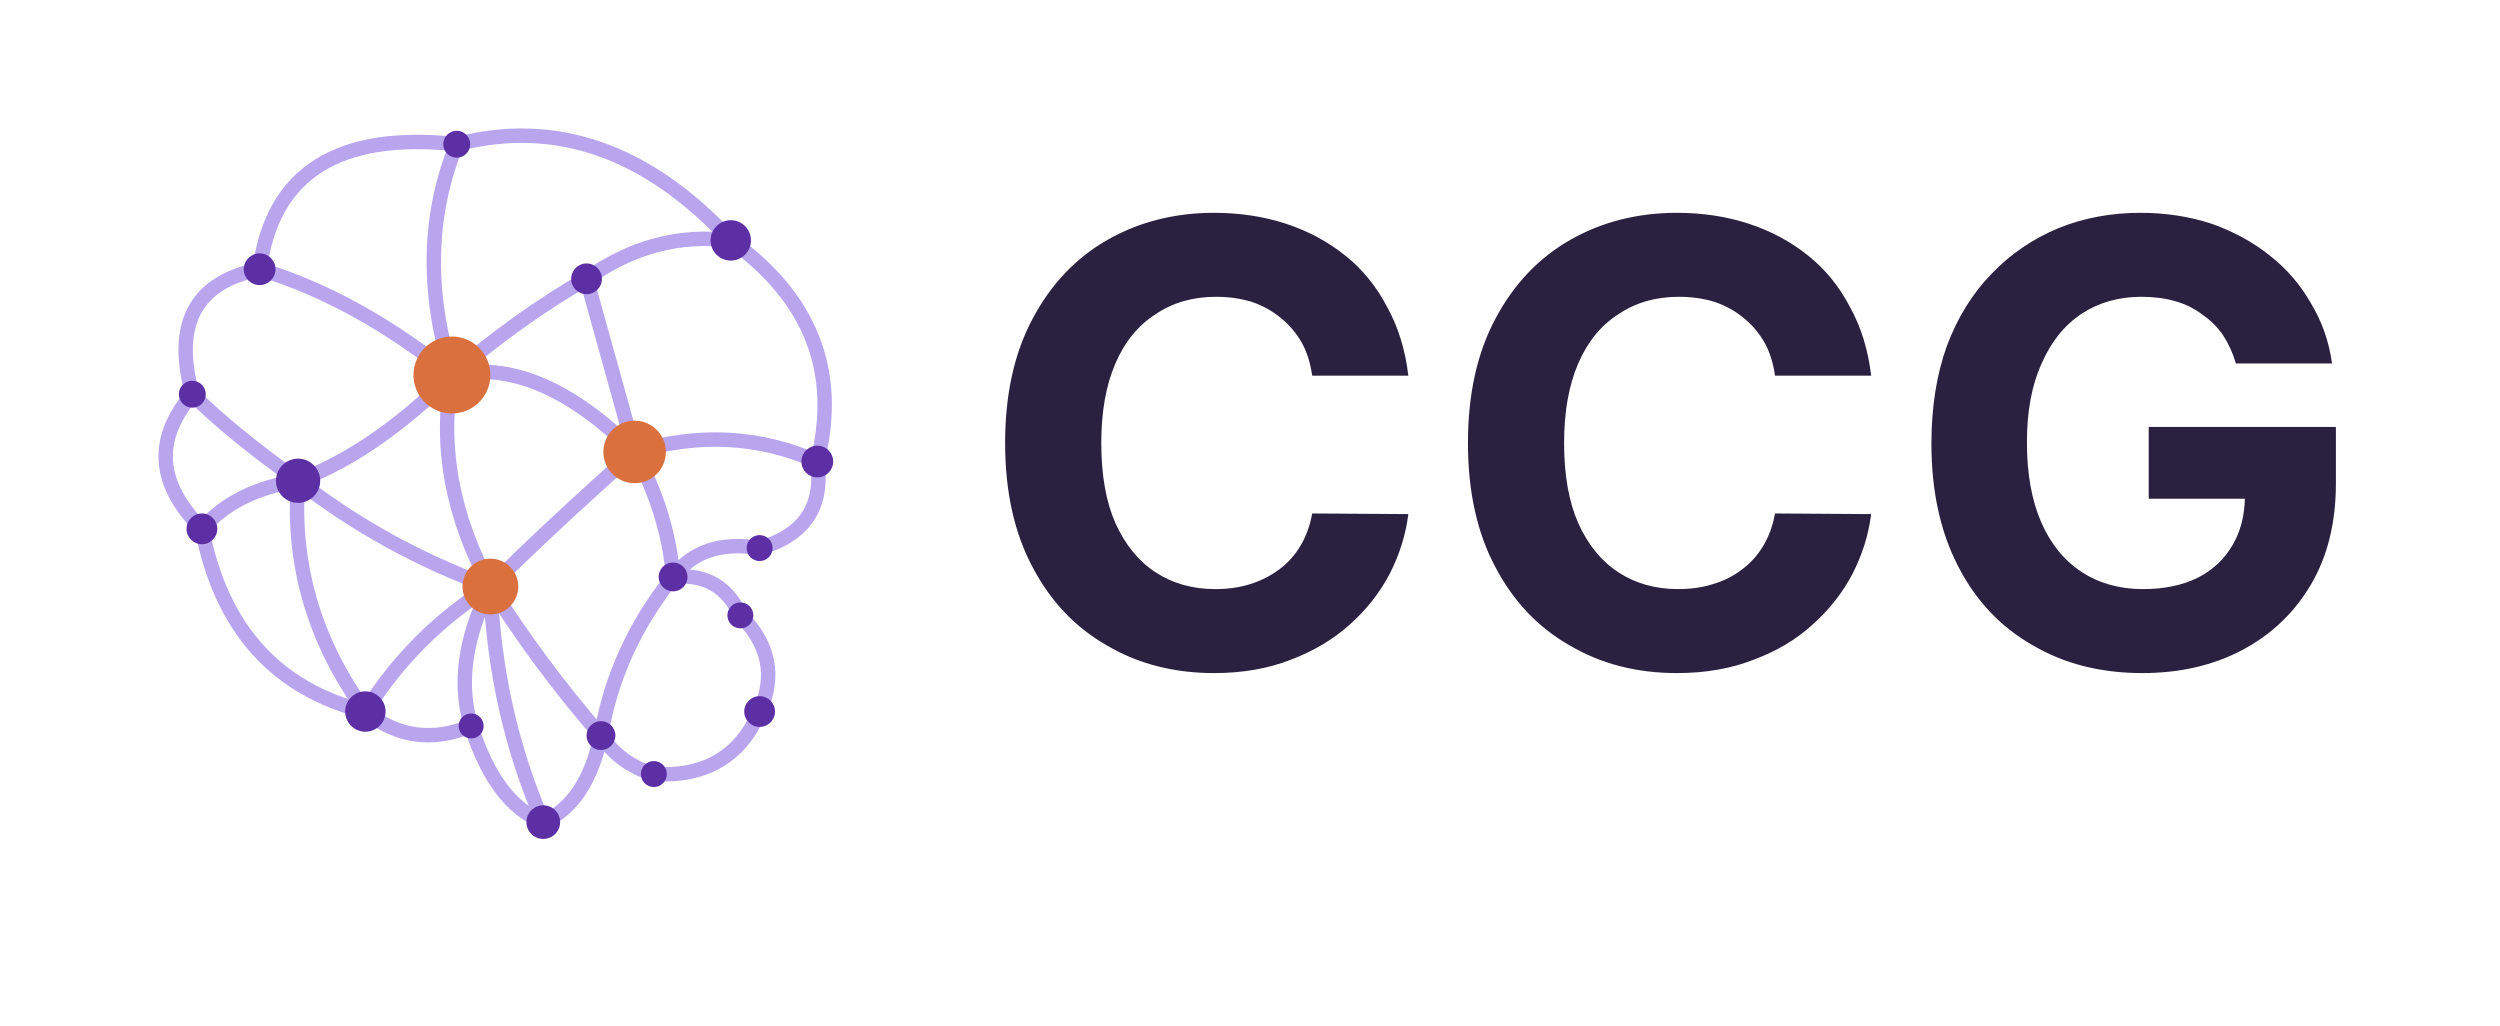
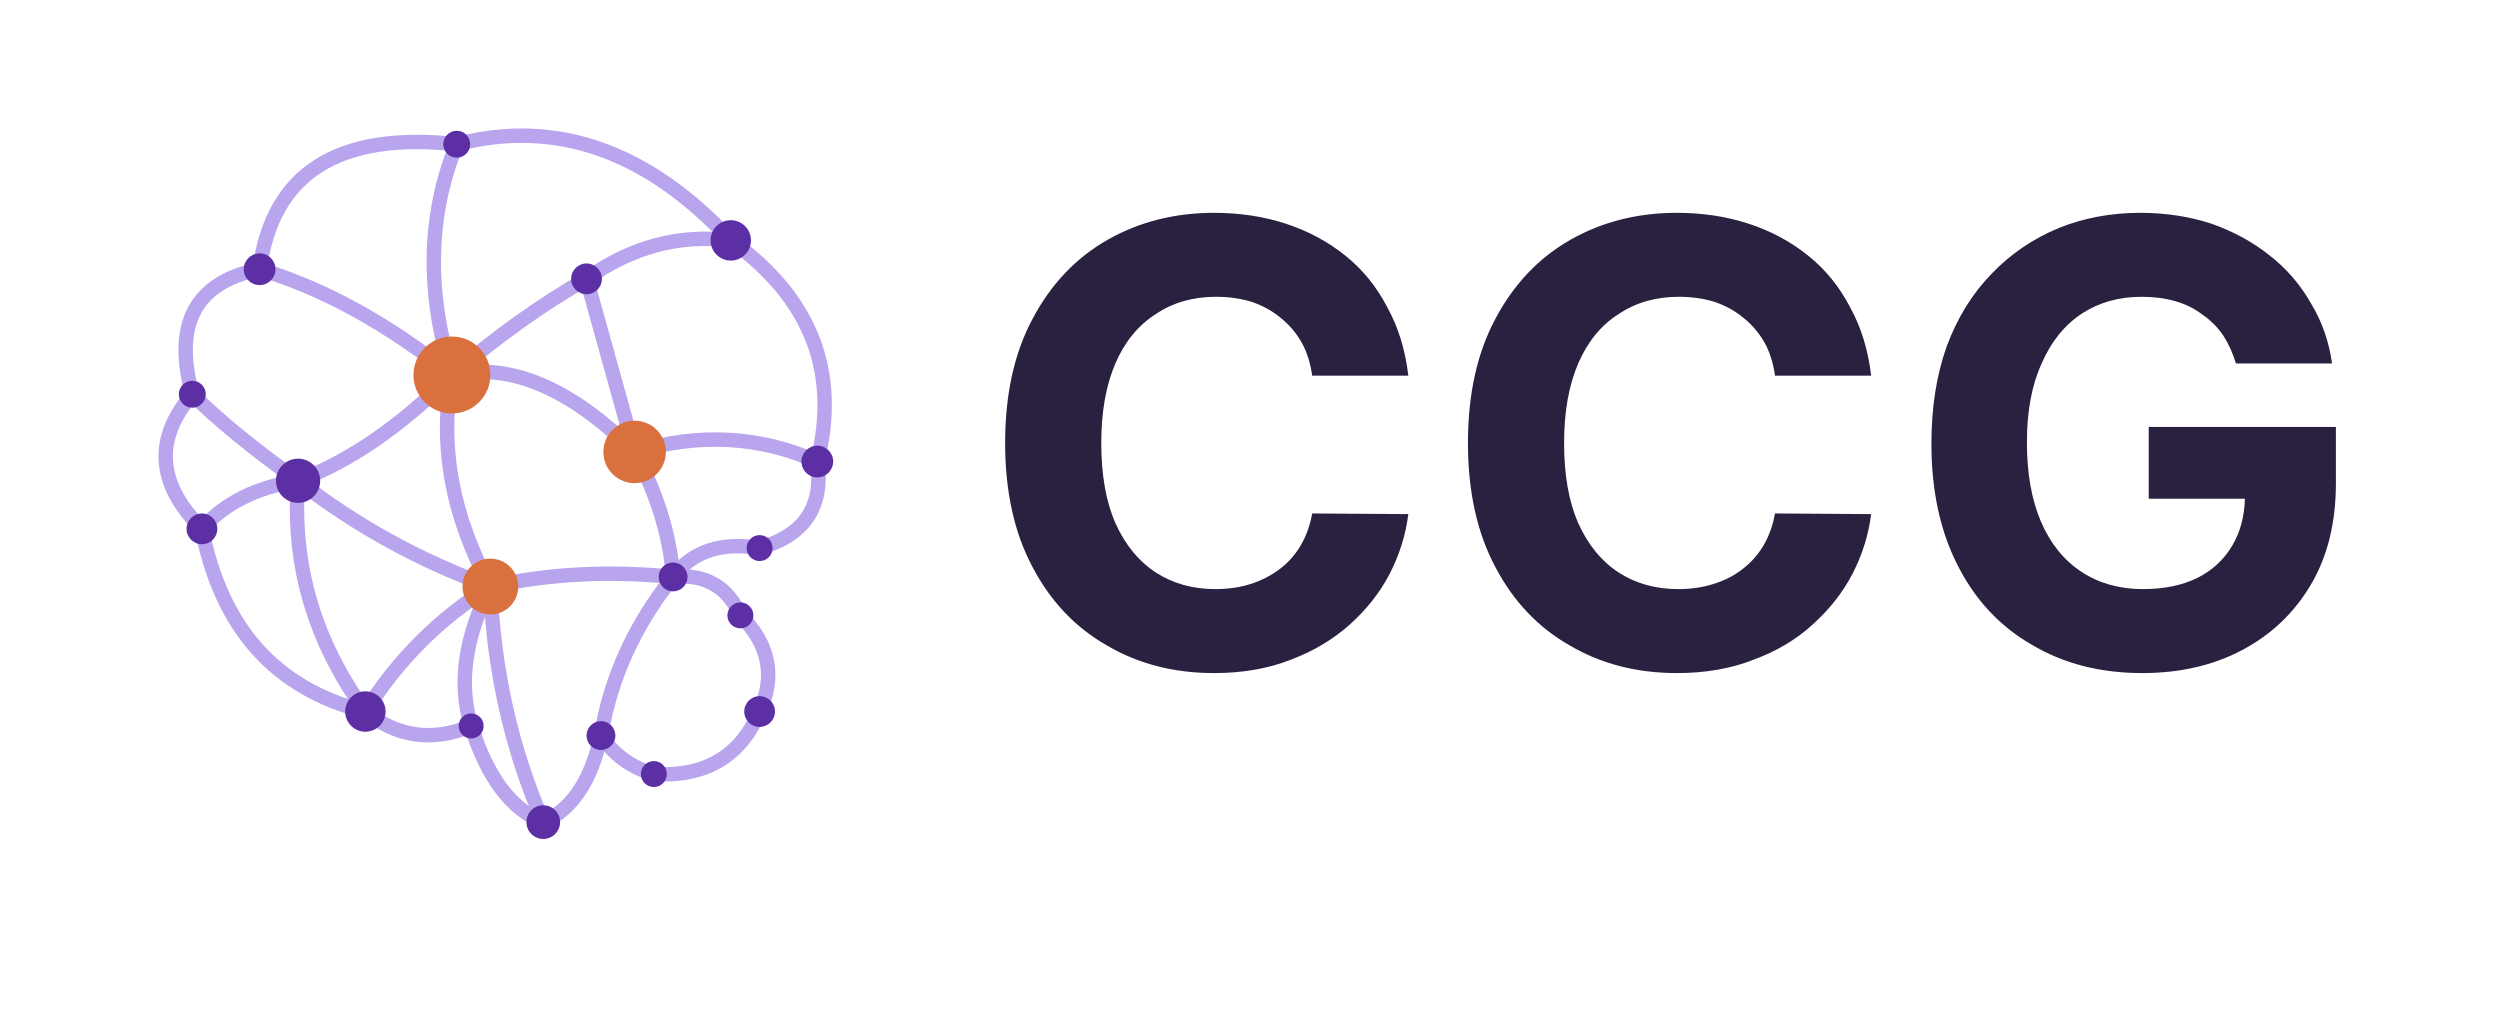
<svg xmlns="http://www.w3.org/2000/svg" viewBox="0 0 390 160">
  <g transform="translate(0,6) scale(0.75)">
    <g stroke="#a78eea" stroke-width="3" fill="none" opacity="0.8" stroke-linecap="round">
      <path d="M95,22 Q126,14 152,42" />
      <path d="M152,42 Q177,60 170,88" />
      <path d="M170,88 Q172,102 158,106" />
      <path d="M158,106 Q146,104 140,112" />
      <path d="M140,112 Q150,111 154,120" />
      <path d="M154,120 Q163,129 158,140" />
      <path d="M158,140 Q152,154 136,153" />
      <path d="M136,153 Q129,151 125,145" />
      <path d="M125,145 Q122,159 113,163" />
      <path d="M113,163 Q103,159 98,143" />
      <path d="M98,143 Q86,148 76,140" />
      <path d="M76,140 Q48,133 42,102" />
      <path d="M42,102 Q28,88 40,74" />
      <path d="M40,74 Q34,52 54,48" />
      <path d="M54,48 Q58,18 95,22" />
      <path d="M140,112 Q128,127 125,145" />
      <path d="M94,70 Q86,44 95,22" />
      <path d="M94,70 Q74,54 54,48" />
      <path d="M94,70 Q78,86 62,92" />
      <path d="M94,70 Q112,66 132,86" />
      <path d="M94,70 Q90,92 102,114" />
      <path d="M94,70 Q108,58 122,50" />
      <path d="M122,50 Q127,68 132,86" />
      <path d="M122,50 Q136,40 152,42" />
      <path d="M132,86 Q152,80 170,88" />
      <path d="M132,86 Q139,99 140,112" />
-       <path d="M132,86 Q114,102 102,114" />
-       <path d="M102,114 Q112,130 125,145" />
+       <path d="M102,114 Q120,110 140,112" />
      <path d="M102,114 Q103,140 113,163" />
      <path d="M102,114 Q94,130 98,143" />
      <path d="M102,114 Q86,124 76,140" />
      <path d="M102,114 Q80,106 62,92" />
      <path d="M62,92 Q60,118 76,140" />
      <path d="M62,92 Q49,94 42,102" />
      <path d="M62,92 Q48,82 40,74" />
    </g>
    <g fill="#5c2fa4">
      <circle cx="95" cy="22" r="2.8" />
      <circle cx="152" cy="42" r="4.2" />
      <circle cx="170" cy="88" r="3.3" />
      <circle cx="158" cy="106" r="2.7" />
      <circle cx="140" cy="112" r="3.0" />
      <circle cx="154" cy="120" r="2.7" />
      <circle cx="158" cy="140" r="3.2" />
      <circle cx="136" cy="153" r="2.7" />
      <circle cx="125" cy="145" r="3.0" />
      <circle cx="113" cy="163" r="3.5" />
      <circle cx="98" cy="143" r="2.6" />
      <circle cx="76" cy="140" r="4.2" />
      <circle cx="42" cy="102" r="3.2" />
      <circle cx="40" cy="74" r="2.8" />
      <circle cx="54" cy="48" r="3.3" />
      <circle cx="62" cy="92" r="4.6" />
      <circle cx="122" cy="50" r="3.2" />
    </g>
    <g fill="#d9703e">
      <circle cx="94" cy="70" r="8" />
      <circle cx="132" cy="86" r="6.5" />
      <circle cx="102" cy="114" r="5.8" />
    </g>
  </g>
  <g transform="translate(152,104)" fill="#2a2140">
    <path d="M67.7-45.4L67.7-45.4L52.7-45.4Q52.3-48.3 51.1-50.5Q49.8-52.8 47.8-54.4Q45.9-56.0 43.3-56.9Q40.7-57.7 37.7-57.7L37.7-57.7Q32.3-57.7 28.3-55.0Q24.2-52.4 22.0-47.3Q19.8-42.2 19.8-34.9L19.8-34.9Q19.8-27.4 22.0-22.4Q24.3-17.3 28.3-14.7Q32.3-12.1 37.6-12.1L37.6-12.1Q40.6-12.1 43.1-12.9Q45.6-13.7 47.6-15.2Q49.6-16.7 50.9-18.9Q52.2-21.1 52.7-23.9L52.7-23.9L67.7-23.8Q67.1-19.0 64.8-14.5Q62.5-10.1 58.6-6.6Q54.7-3.1 49.4-1.1Q44.1 1.0 37.4 1.0L37.4 1.0Q28.0 1.0 20.7-3.3Q13.3-7.5 9.1-15.5Q4.8-23.5 4.8-34.9L4.8-34.9Q4.8-46.3 9.1-54.3Q13.4-62.4 20.8-66.6Q28.2-70.8 37.4-70.8L37.4-70.8Q43.4-70.8 48.6-69.1Q53.8-67.4 57.9-64.1Q61.9-60.9 64.4-56.1Q67.0-51.4 67.7-45.4ZM139.9-45.4L139.9-45.4L124.9-45.4Q124.5-48.3 123.3-50.5Q122.0-52.8 120.0-54.4Q118.1-56.0 115.5-56.9Q112.9-57.7 109.9-57.7L109.9-57.7Q104.5-57.7 100.5-55.0Q96.4-52.4 94.2-47.3Q92.0-42.2 92.0-34.9L92.0-34.9Q92.0-27.4 94.2-22.4Q96.5-17.3 100.5-14.7Q104.5-12.1 109.8-12.1L109.8-12.1Q112.8-12.1 115.3-12.9Q117.9-13.7 119.8-15.2Q121.8-16.7 123.1-18.9Q124.4-21.1 124.9-23.9L124.9-23.9L139.9-23.8Q139.3-19.0 137.0-14.5Q134.7-10.1 130.8-6.6Q127.0-3.1 121.6-1.1Q116.3 1.0 109.6 1.0L109.6 1.0Q100.2 1.0 92.9-3.3Q85.5-7.5 81.3-15.5Q77.0-23.5 77.0-34.9L77.0-34.9Q77.0-46.3 81.3-54.3Q85.6-62.4 93-66.6Q100.4-70.8 109.6-70.8L109.6-70.8Q115.6-70.8 120.8-69.1Q126.0-67.4 130.1-64.1Q134.1-60.9 136.6-56.1Q139.2-51.4 139.9-45.4ZM211.8-47.3L196.8-47.3Q196.1-49.7 194.8-51.7Q193.5-53.6 191.6-54.9Q189.8-56.3 187.4-57.0Q185.0-57.7 182.1-57.7L182.1-57.7Q176.8-57.7 172.8-55.1Q168.7-52.4 166.5-47.3Q164.2-42.3 164.2-35.0Q164.2-27.7 166.4-22.6Q168.6-17.5 172.7-14.8Q176.8-12.1 182.3-12.1L182.3-12.1Q187.3-12.1 190.9-13.9Q194.4-15.7 196.3-19.0L196.3-19.0Q198.1-22.1 198.2-26.2L198.2-26.2L183.2-26.2L183.2-37.4L212.4-37.4L212.4-28.6Q212.4-19.4 208.5-12.8Q204.6-6.2 197.8-2.6Q191.0 1.0 182.2 1.0L182.2 1.0Q172.4 1.0 165.0-3.4Q157.5-7.7 153.4-15.8Q149.3-23.8 149.3-34.8L149.3-34.8Q149.3-43.3 151.7-50.0Q154.2-56.7 158.7-61.3Q163.1-65.9 169.1-68.4Q175.0-70.8 181.9-70.8L181.9-70.8Q187.8-70.8 193.0-69.1Q198.1-67.3 202.0-64.2Q206.0-61.1 208.5-56.7Q211.1-52.4 211.8-47.3L211.8-47.3Z" />
  </g>
</svg>
